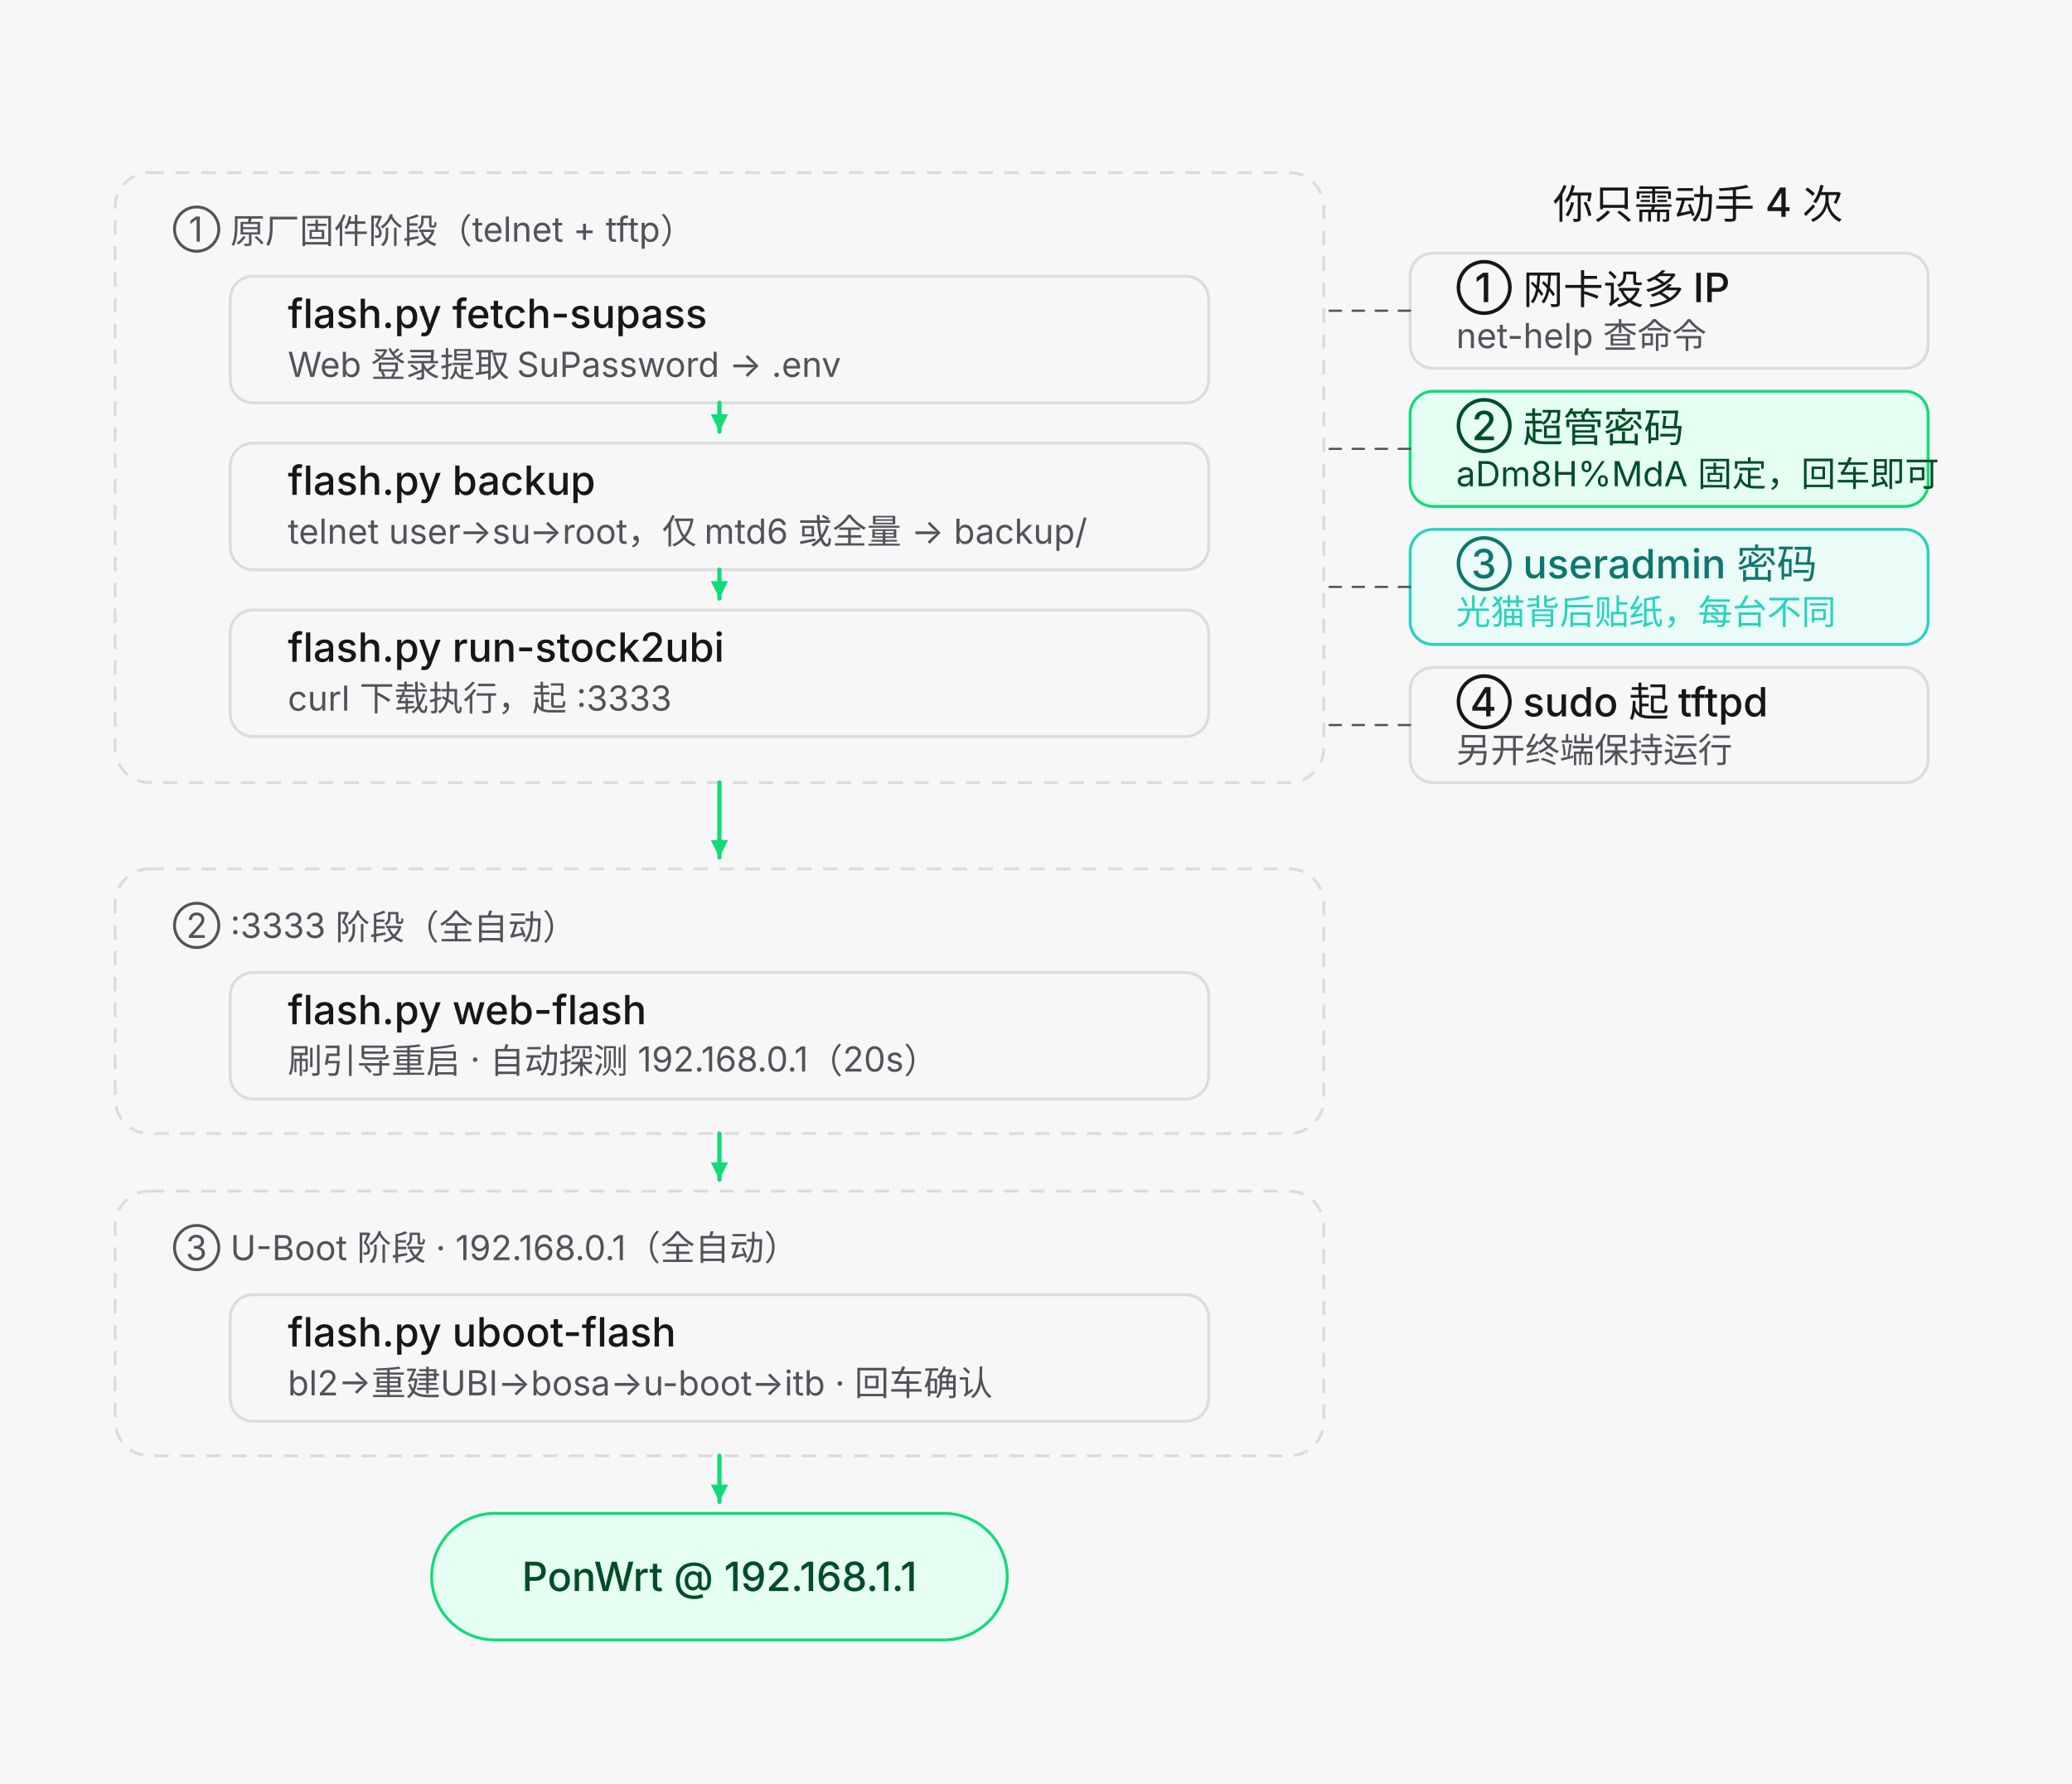
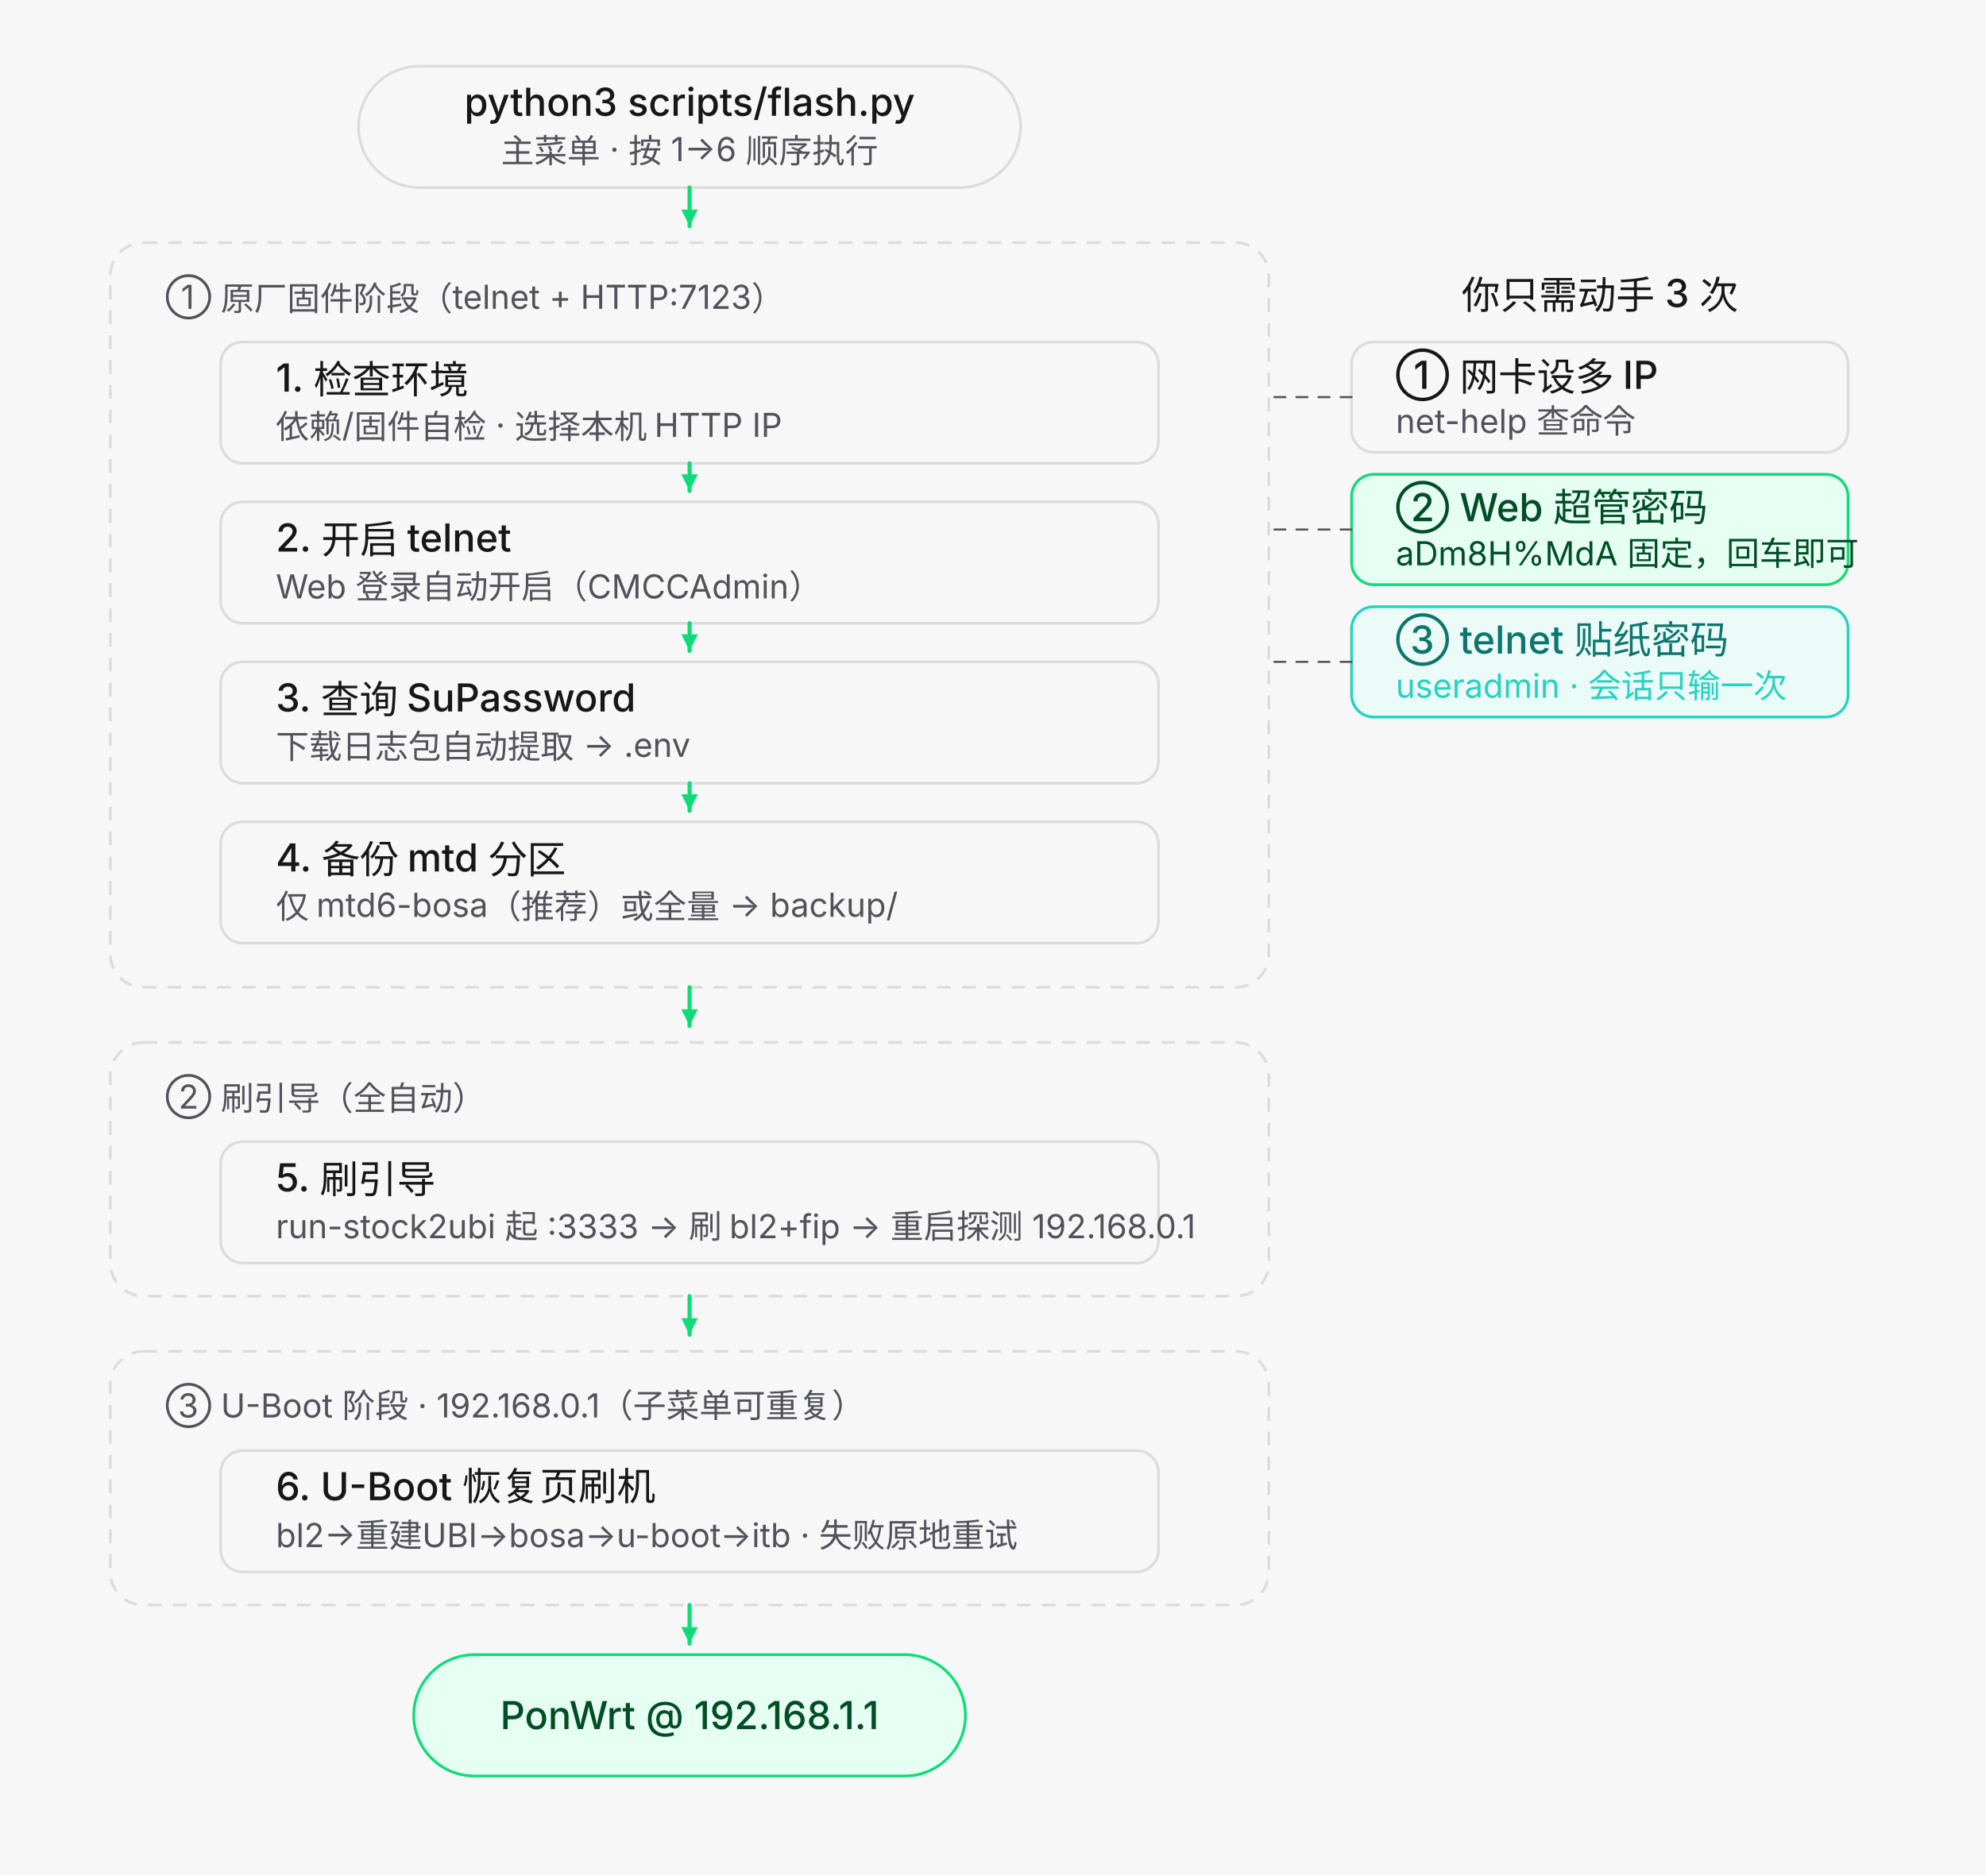
- <svg xmlns="http://www.w3.org/2000/svg" viewBox="0 0 720 620" role="img" aria-label="XG-040G-MD 刷机流程">
+ <svg xmlns="http://www.w3.org/2000/svg" viewBox="0 0 720 680" role="img" aria-label="XG-040G-MD 刷机流程">
  <defs>
    <style>
      .bg { fill: #F7F7F8; }
      .th { fill: #171717; font: 500 14px/20px "SF Pro Text","PingFang SC",system-ui,sans-serif; }
      .ts { fill: #52525B; font: 400 12px/18px "SF Pro Text","PingFang SC",system-ui,sans-serif; }
      .arr { stroke: #0FDC78; stroke-width: 1.5; stroke-linecap: round; fill: none; }
      .leader { stroke: #52525B; stroke-width: .75; stroke-linecap: round; stroke-dasharray: 4 4; fill: none; }
      .bnd { fill: none; stroke: rgba(23,23,23,0.12); stroke-dasharray: 5 4; }
      .neutral { fill: #F7F7F8; stroke: rgba(23,23,23,0.12); }
      .brand { fill: #E5FFF2; stroke: #0FDC78; }
      .brand-th { fill: #004D26; }
      .accent { fill: #EAFBF8; stroke: #27D2BF; }
      .accent-th { fill: #0F766E; }
      .accent-ts { fill: #27D2BF; }
      @media (prefers-color-scheme: dark) {
        .bg { fill: #171717; }
        .th { fill: #E5E5E5; }
        .ts { fill: #A1A1AA; }
        .leader { stroke: #A1A1AA; }
        .bnd { stroke: rgba(229,229,229,0.12); }
        .neutral { fill: #171717; stroke: rgba(229,229,229,0.12); }
        .brand { fill: #004D26; stroke: #32F08C; }
        .brand-th { fill: #E5FFF2; }
        .accent { fill: #123F3C; stroke: #27D2BF; }
        .accent-th { fill: #CCFBF1; }
        .accent-ts { fill: #27D2BF; }
      }
    </style>
    <marker id="ah" viewBox="0 0 8 8" refX="7" refY="4" markerWidth="8" markerHeight="8" markerUnits="userSpaceOnUse" orient="auto">
      <path d="M1 1 L7 4 L1 7 Z" fill="#0FDC78" />
    </marker>
  </defs>
-   <rect class="bg" x="0" y="0" width="720" height="620" />
-   <rect class="bnd" x="40" y="60" width="420" height="212" rx="12" />
-   <text class="ts" x="60" y="84">① 原厂固件阶段（telnet + tftp）</text>
+   <rect class="bg" x="0" y="0" width="720" height="680" />
  <g>
-     <rect class="neutral" x="80" y="96" width="340" height="44" rx="8" />
-     <text class="th" x="100" y="114">flash.py fetch-supass</text>
-     <text class="ts" x="100" y="131">Web 登录提取 SuPassword → .env</text>
+     <rect class="neutral" x="130" y="24" width="240" height="44" rx="22" />
+     <text class="th" x="250" y="42" text-anchor="middle">python3 scripts/flash.py</text>
+     <text class="ts" x="250" y="59" text-anchor="middle">主菜单 · 按 1→6 顺序执行</text>
  </g>
-   <path class="arr" d="M250 140 L250 150" marker-end="url(#ah)" />
+   <path class="arr" d="M250 68 L250 82" marker-end="url(#ah)" />
+   <rect class="bnd" x="40" y="88" width="420" height="270" rx="12" />
+   <text class="ts" x="60" y="112">① 原厂固件阶段（telnet + HTTP:7123）</text>
  <g>
-     <rect class="neutral" x="80" y="154" width="340" height="44" rx="8" />
-     <text class="th" x="100" y="172">flash.py backup</text>
-     <text class="ts" x="100" y="189">telnet user→su→root，仅 mtd6 或全量 → backup/</text>
+     <rect class="neutral" x="80" y="124" width="340" height="44" rx="8" />
+     <text class="th" x="100" y="142">1. 检查环境</text>
+     <text class="ts" x="100" y="159">依赖/固件自检 · 选择本机 HTTP IP</text>
  </g>
-   <path class="arr" d="M250 198 L250 208" marker-end="url(#ah)" />
+   <path class="arr" d="M250 168 L250 178" marker-end="url(#ah)" />
  <g>
-     <rect class="neutral" x="80" y="212" width="340" height="44" rx="8" />
-     <text class="th" x="100" y="230">flash.py run-stock2ubi</text>
-     <text class="ts" x="100" y="247">curl 下载执行，起 :3333</text>
+     <rect class="neutral" x="80" y="182" width="340" height="44" rx="8" />
+     <text class="th" x="100" y="200">2. 开启 telnet</text>
+     <text class="ts" x="100" y="217">Web 登录自动开启（CMCCAdmin）</text>
  </g>
-   <text class="th" x="590" y="76" text-anchor="middle">你只需动手 4 次</text>
+   <path class="arr" d="M250 226 L250 236" marker-end="url(#ah)" />
  <g>
-     <rect class="neutral" x="490" y="88" width="180" height="40" rx="8" />
-     <text class="th" x="506" y="105">① 网卡设多 IP</text>
-     <text class="ts" x="506" y="121">net-help 查命令</text>
+     <rect class="neutral" x="80" y="240" width="340" height="44" rx="8" />
+     <text class="th" x="100" y="258">3. 查询 SuPassword</text>
+     <text class="ts" x="100" y="275">下载日志包自动提取 → .env</text>
  </g>
-   <path class="leader" d="M490 108 L460 108" />
+   <path class="arr" d="M250 284 L250 294" marker-end="url(#ah)" />
  <g>
-     <rect class="brand" x="490" y="136" width="180" height="40" rx="8" />
-     <text class="th brand-th" x="506" y="153">② 超管密码</text>
-     <text class="ts brand-th" x="506" y="169">aDm8H%MdA 固定，回车即可</text>
+     <rect class="neutral" x="80" y="298" width="340" height="44" rx="8" />
+     <text class="th" x="100" y="316">4. 备份 mtd 分区</text>
+     <text class="ts" x="100" y="333">仅 mtd6-bosa（推荐）或全量 → backup/</text>
  </g>
-   <path class="leader" d="M490 156 L460 156" />
+   <text class="th" x="580" y="112" text-anchor="middle">你只需动手 3 次</text>
  <g>
-     <rect class="accent" x="490" y="184" width="180" height="40" rx="8" />
-     <text class="th accent-th" x="506" y="201">③ useradmin 密码</text>
-     <text class="ts accent-ts" x="506" y="217">光猫背后贴纸，每台不同</text>
+     <rect class="neutral" x="490" y="124" width="180" height="40" rx="8" />
+     <text class="th" x="506" y="141">① 网卡设多 IP</text>
+     <text class="ts" x="506" y="157">net-help 查命令</text>
  </g>
-   <path class="leader" d="M490 204 L460 204" />
+   <path class="leader" d="M490 144 L460 144" />
  <g>
-     <rect class="neutral" x="490" y="232" width="180" height="40" rx="8" />
-     <text class="th" x="506" y="249">④ sudo 起 tftpd</text>
-     <text class="ts" x="506" y="265">另开终端保持运行</text>
+     <rect class="brand" x="490" y="172" width="180" height="40" rx="8" />
+     <text class="th brand-th" x="506" y="189">② Web 超管密码</text>
+     <text class="ts brand-th" x="506" y="205">aDm8H%MdA 固定，回车即可</text>
  </g>
-   <path class="leader" d="M490 252 L460 252" />
-   <path class="arr" d="M250 272 L250 298" marker-end="url(#ah)" />
-   <rect class="bnd" x="40" y="302" width="420" height="92" rx="12" />
-   <text class="ts" x="60" y="326">② :3333 阶段（全自动）</text>
+   <path class="leader" d="M490 192 L460 192" />
  <g>
-     <rect class="neutral" x="80" y="338" width="340" height="44" rx="8" />
-     <text class="th" x="100" y="356">flash.py web-flash</text>
-     <text class="ts" x="100" y="373">刷引导重启 · 自动探测 192.168.0.1（20s）</text>
+     <rect class="accent" x="490" y="220" width="180" height="40" rx="8" />
+     <text class="th accent-th" x="506" y="237">③ telnet 贴纸密码</text>
+     <text class="ts accent-ts" x="506" y="253">useradmin · 会话只输一次</text>
  </g>
-   <path class="arr" d="M250 394 L250 410" marker-end="url(#ah)" />
-   <rect class="bnd" x="40" y="414" width="420" height="92" rx="12" />
-   <text class="ts" x="60" y="438">③ U-Boot 阶段 · 192.168.0.1（全自动）</text>
+   <path class="leader" d="M490 240 L460 240" />
+   <path class="arr" d="M250 358 L250 372" marker-end="url(#ah)" />
+   <rect class="bnd" x="40" y="378" width="420" height="92" rx="12" />
+   <text class="ts" x="60" y="402">② 刷引导（全自动）</text>
  <g>
-     <rect class="neutral" x="80" y="450" width="340" height="44" rx="8" />
-     <text class="th" x="100" y="468">flash.py uboot-flash</text>
-     <text class="ts" x="100" y="485">bl2→重建UBI→bosa→u-boot→itb · 回车确认</text>
+     <rect class="neutral" x="80" y="414" width="340" height="44" rx="8" />
+     <text class="th" x="100" y="432">5. 刷引导</text>
+     <text class="ts" x="100" y="449">run-stock2ubi 起 :3333 → 刷 bl2+fip → 重启探测 192.168.0.1</text>
  </g>
-   <path class="arr" d="M250 506 L250 522" marker-end="url(#ah)" />
+   <path class="arr" d="M250 470 L250 484" marker-end="url(#ah)" />
+   <rect class="bnd" x="40" y="490" width="420" height="92" rx="12" />
+   <text class="ts" x="60" y="514">③ U-Boot 阶段 · 192.168.0.1（子菜单可重复）</text>
  <g>
-     <rect class="brand" x="150" y="526" width="200" height="44" rx="22" />
-     <text class="th brand-th" x="250" y="553" text-anchor="middle">PonWrt @ 192.168.1.1</text>
+     <rect class="neutral" x="80" y="526" width="340" height="44" rx="8" />
+     <text class="th" x="100" y="544">6. U-Boot 恢复页刷机</text>
+     <text class="ts" x="100" y="561">bl2→重建UBI→bosa→u-boot→itb · 失败原地重试</text>
+   </g>
+   <path class="arr" d="M250 582 L250 596" marker-end="url(#ah)" />
+   <g>
+     <rect class="brand" x="150" y="600" width="200" height="44" rx="22" />
+     <text class="th brand-th" x="250" y="627" text-anchor="middle">PonWrt @ 192.168.1.1</text>
  </g>
</svg>
